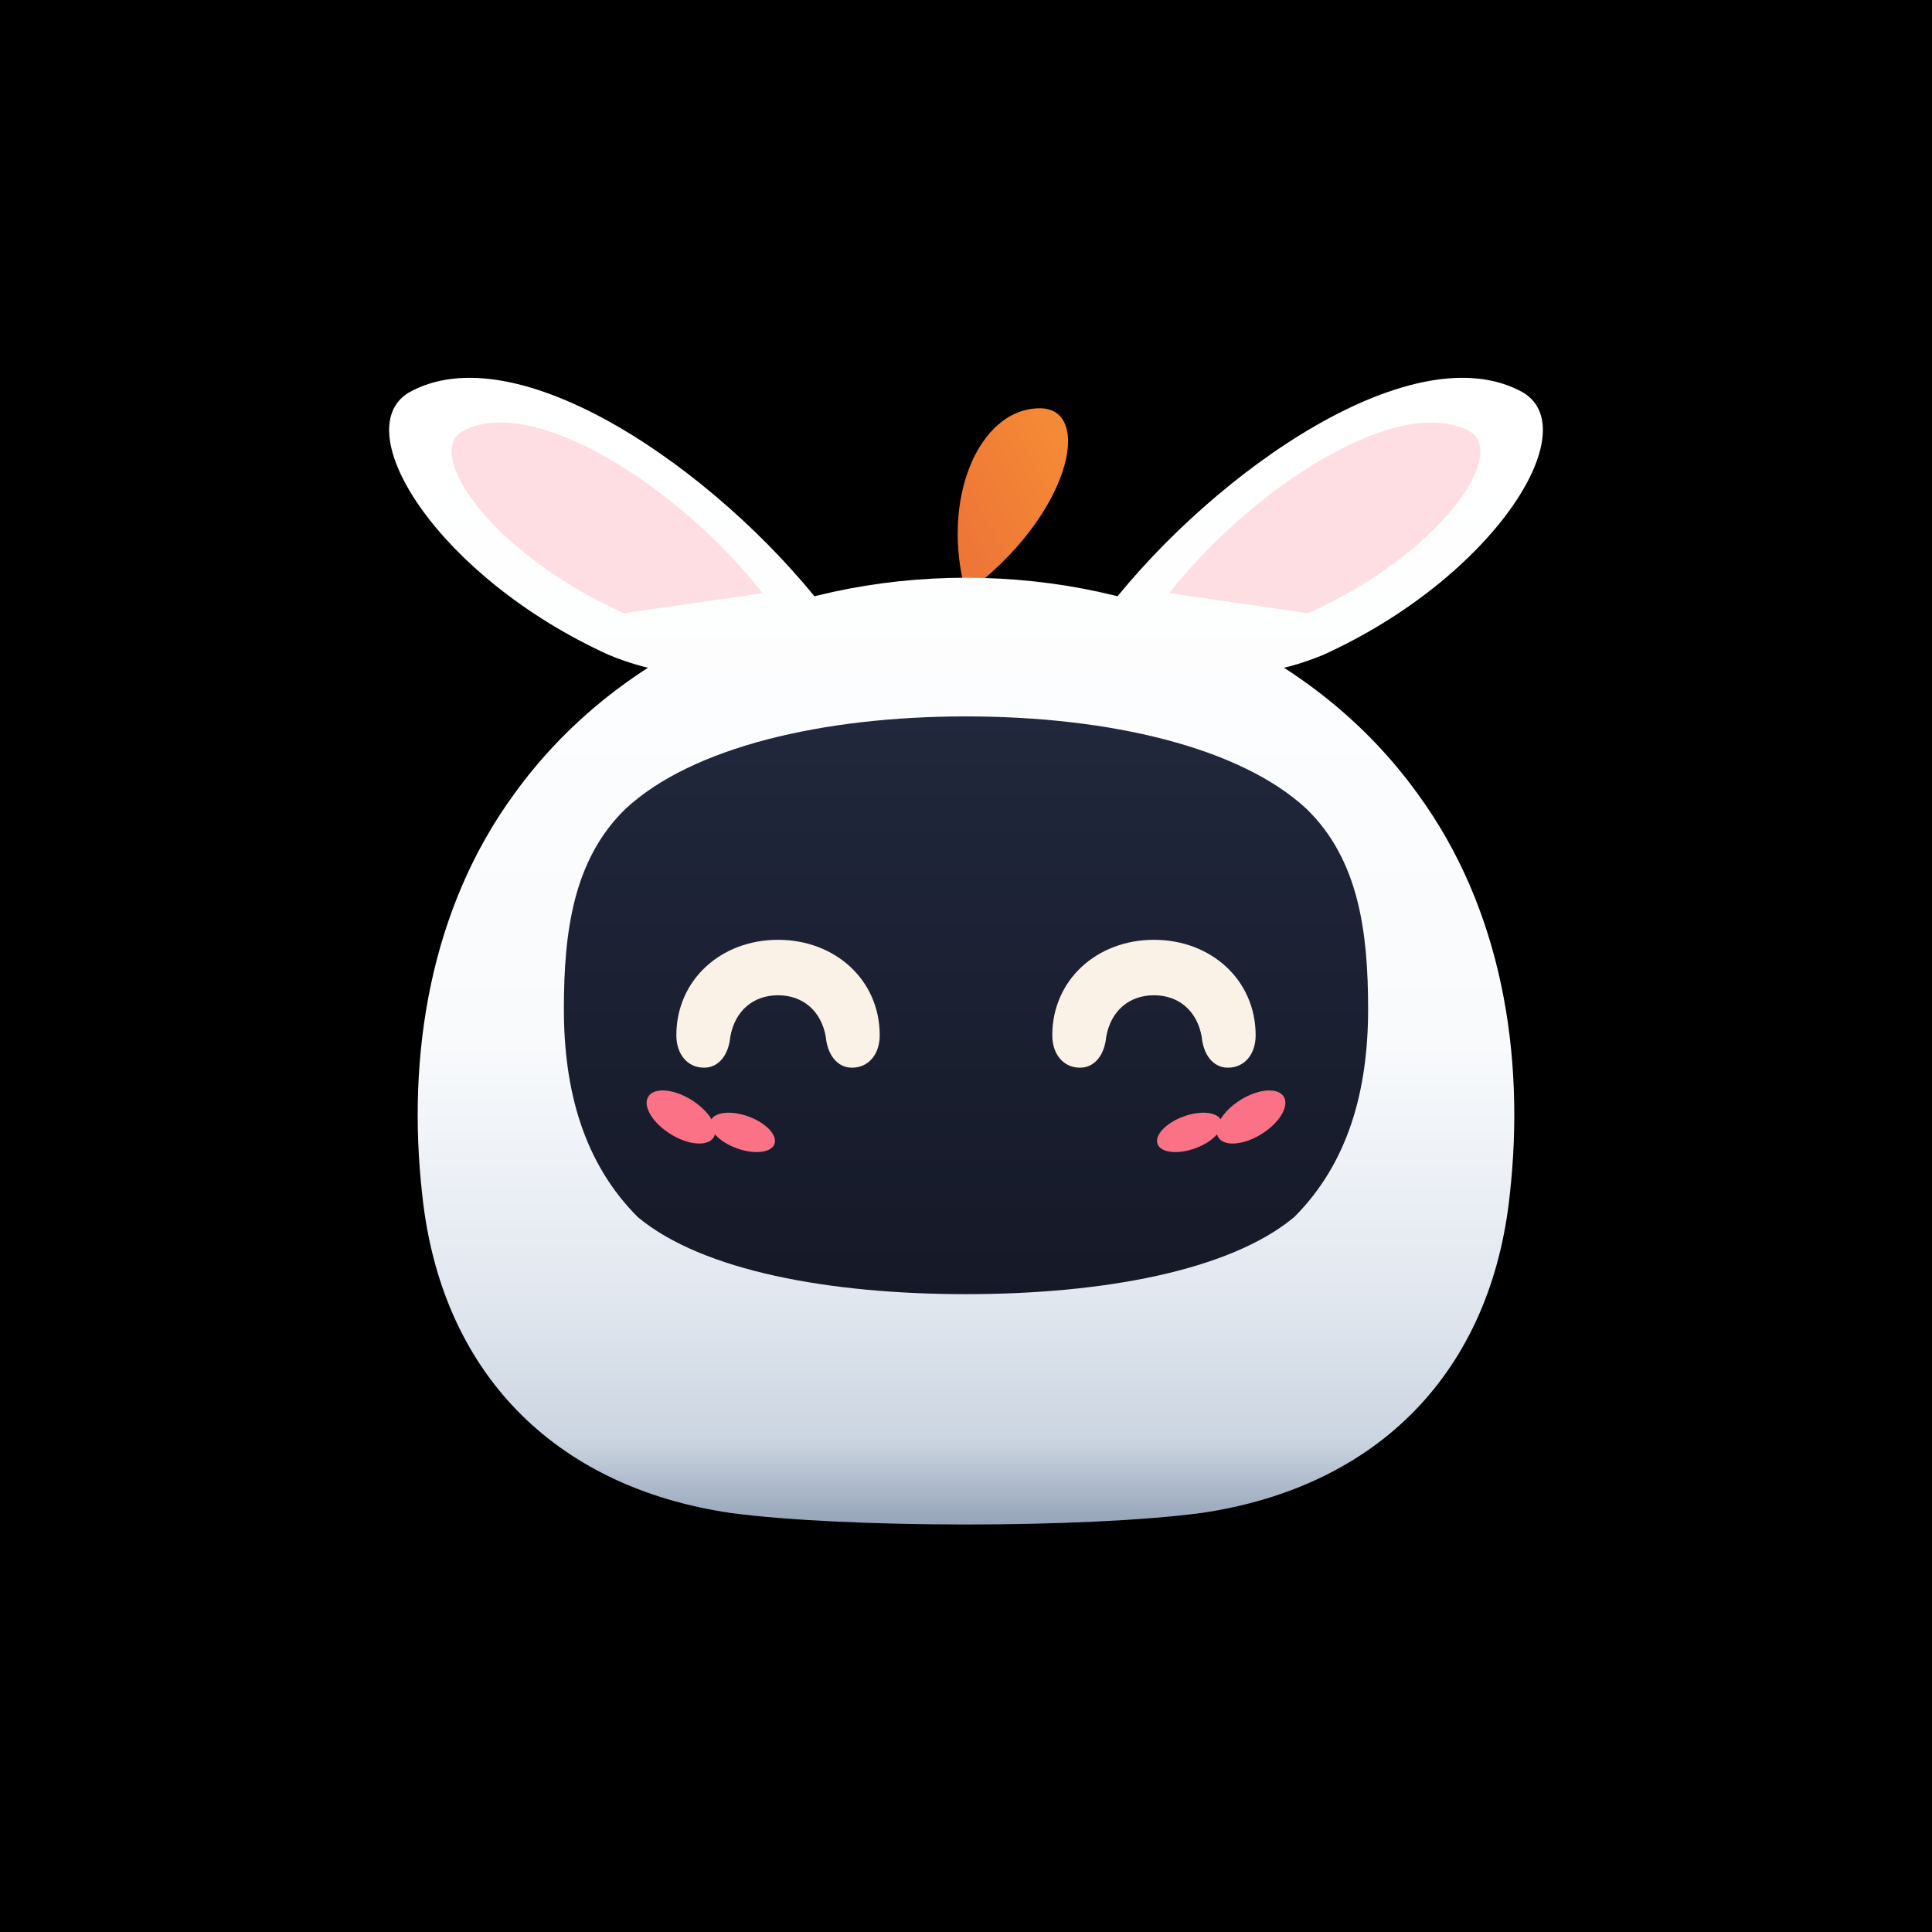
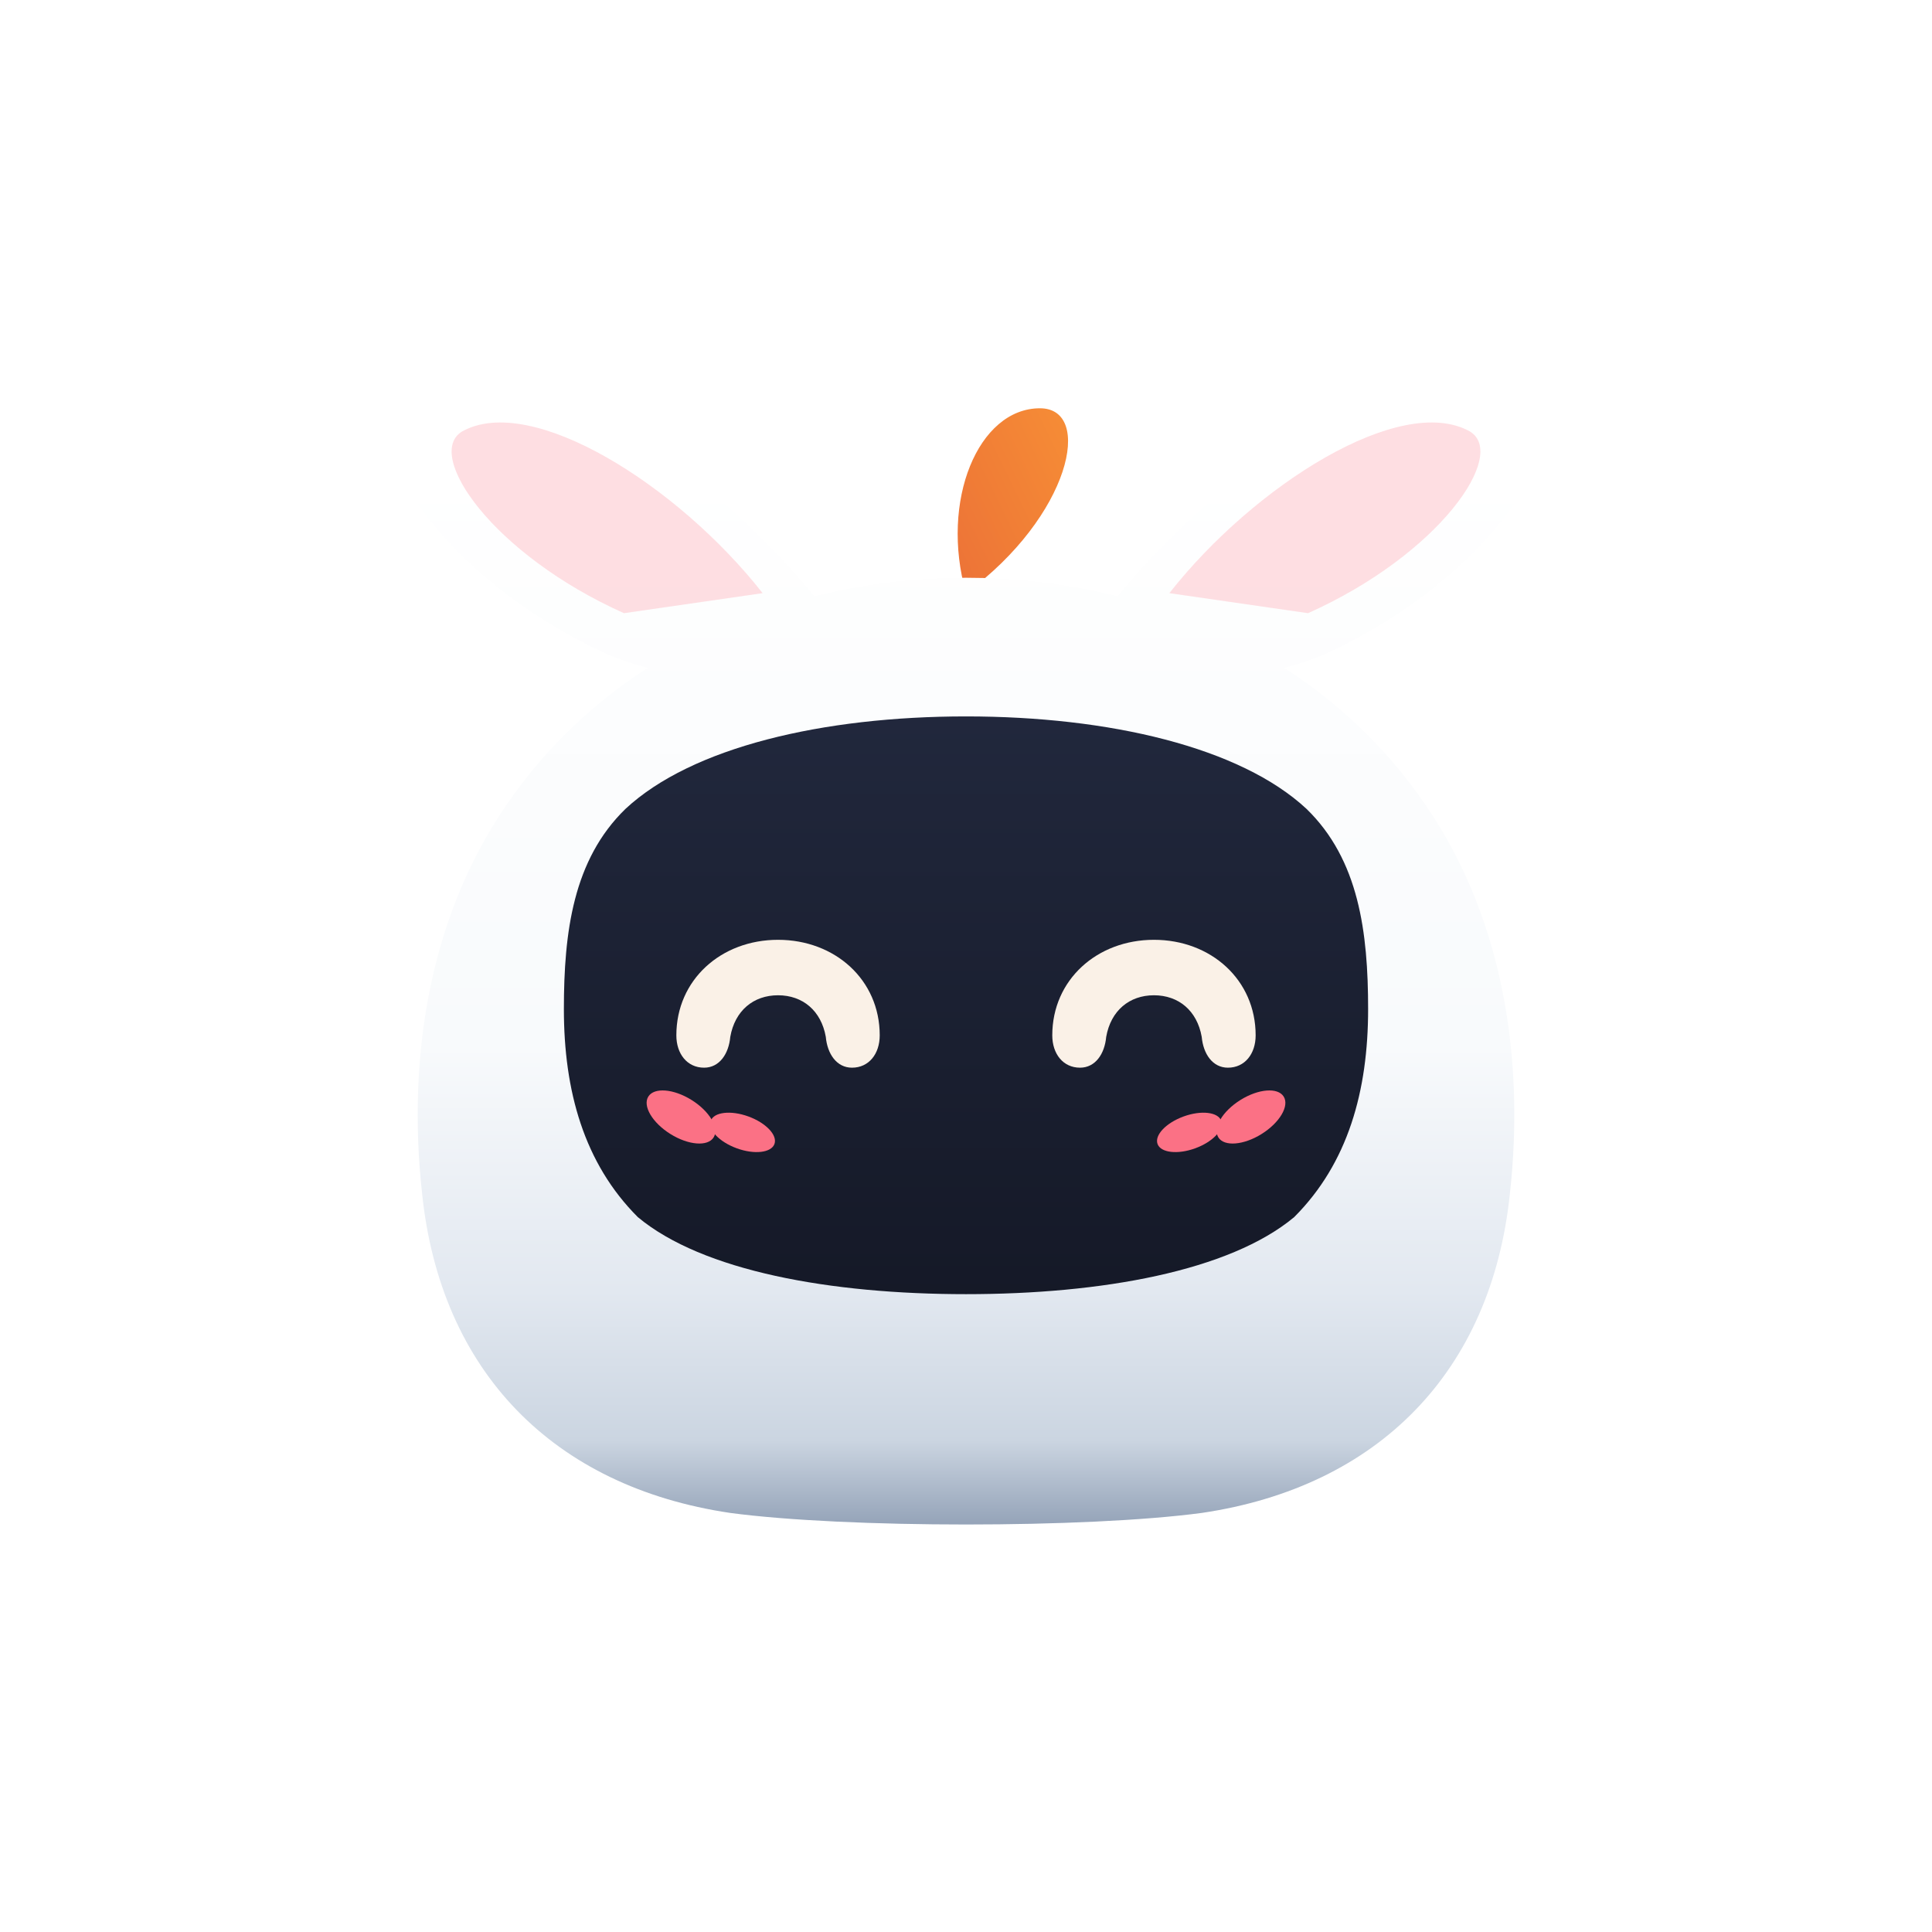
<svg xmlns="http://www.w3.org/2000/svg" id="mochi-char-15" viewBox="0 0 1254 1254" width="100%" height="100%">
  <defs>
    <linearGradient id="sproutGrad-15" x1="550" y1="380" x2="880" y2="220" gradientUnits="userSpaceOnUse">
      <stop offset="0%" stop-color="#E76437" />
      <stop offset="55%" stop-color="#F89236" />
      <stop offset="100%" stop-color="#FA9F3C" />
    </linearGradient>
    <linearGradient id="bodyGrad-15" x1="627" y1="300" x2="627" y2="990" gradientUnits="userSpaceOnUse">
      <stop offset="0%" stop-color="#FFFFFF" />
      <stop offset="55%" stop-color="#F8FAFC" />
      <stop offset="78%" stop-color="#E2E8F0" />
      <stop offset="92%" stop-color="#CBD5E1" />
      <stop offset="100%" stop-color="#94A3B8" />
    </linearGradient>
    <linearGradient id="visorGrad-15" x1="627" y1="400" x2="627" y2="860" gradientUnits="userSpaceOnUse">
      <stop offset="0%" stop-color="#232A40" />
      <stop offset="100%" stop-color="#141826" />
    </linearGradient>
    <style>
      #mochi-char-15 .body-part {
        transform-origin: 627px 985px;
        animation: breathe-15 4.6s cubic-bezier(0.45, 0.05, 0.55, 0.95) -2.05s infinite;
      }
      @keyframes breathe-15 {
        0%, 100% { transform: scale(1, 1) translateY(0px); }
        22% { transform: scale(1.018, 0.982) translateY(3px); }
        52% { transform: scale(0.982, 1.028) translateY(-10px); }
        70% { transform: scale(0.988, 1.020) translateY(-7px); }
        86% { transform: scale(1.010, 0.990) translateY(1.5px); }
      }
      #mochi-char-15 .sprout-part {
        transform-origin: 627px 385px;
        animation: sprout-15 4.6s ease-in-out -2.05s infinite;
      }
      @keyframes sprout-15 {
        0%, 100% { transform: rotate(0deg) translateY(0px); }
        25% { transform: rotate(-3.5deg) translateY(2px); }
        55% { transform: rotate(4.5deg) translateY(-9px); }
        80% { transform: rotate(-2deg) translateY(1px); }
      }
      #mochi-char-15 .visor-part {
        transform-origin: 627px 615px;
        animation: visor-15 4.6s cubic-bezier(0.45, 0.05, 0.55, 0.95) -2.05s infinite;
      }
      @keyframes visor-15 {
        0%, 100% { transform: translateY(0px) scale(1); }
        22% { transform: translateY(2px) scale(1.004, 0.996); }
        52% { transform: translateY(-8px) scale(0.996, 1.006); }
        86% { transform: translateY(1px); }
      }
      #mochi-char-15 .face-part {
        transform-origin: 627px 615px;
        animation: glance-15 11.5s ease-in-out -2.05s infinite;
      }
      @keyframes glance-15 {
        0%, 25%, 100% { transform: translate(0px, 0px); }
        30%, 44% { transform: translate(-5px, -3px); }
        48%, 68% { transform: translate(0px, 0px); }
        73%, 86% { transform: translate(5px, -3px); }
      }
      #mochi-char-15 .eye {
        transform-box: fill-box;
        transform-origin: center 65%;
        animation: blink-15 5.2s -2.05s infinite;
      }
      @keyframes blink-15 {
        0%, 68%, 74%, 100% { transform: scaleY(1); }
        71% { transform: scaleY(0.08) translateY(6px); }
      }
    </style>
  </defs>
-   <rect width="1254" height="1254" fill="#000000" />
  <g>
    <g class="sprout-part">
      <path d="M 535 395 C 465 305, 335 215, 265 255 C 225 280, 285 375, 395 425 C 455 450, 505 435, 535 395 Z" fill="url(#bodyGrad-15)" />
      <path d="M 495 385 C 440 315, 345 255, 300 280 C 275 295, 320 360, 405 398 Z" fill="#FECDD3" opacity="0.65" />
      <path d="M 719 395 C 789 305, 919 215, 989 255 C 1029 280, 969 375, 859 425 C 799 450, 749 435, 719 395 Z" fill="url(#bodyGrad-15)" />
      <path d="M 759 385 C 814 315, 909 255, 954 280 C 979 295, 934 360, 849 398 Z" fill="#FECDD3" opacity="0.65" />
      <path d="M 627 385 C 610 325, 635 265, 675 265 C 710 265, 695 335, 627 385 Z" fill="url(#sproutGrad-15)" />
    </g>
    <g class="body-part">
      <path d="M 627 375 C 745 375, 855 425, 920 515 C 975 590, 990 685, 980 775 C 968 890, 895 965, 780 982 C 705 992, 549 992, 474 982 C 359 965, 286 890, 274 775 C 264 685, 279 590, 334 515 C 399 425, 509 375, 627 375 Z" fill="url(#bodyGrad-15)" />
    </g>
    <path class="visor-part" d="M 627 465 C 720 465, 805 485, 848 525 C 882 558, 888 605, 888 655 C 888 708, 875 755, 840 790 C 798 825, 715 840, 627 840 C 539 840, 456 825, 414 790 C 379 755, 366 708, 366 655 C 366 605, 372 558, 406 525 C 449 485, 534 465, 627 465 Z" fill="url(#visorGrad-15)" />
    <g class="face-part">
      <g fill="#FAF1E7">
        <g transform="translate(0, 38)">
          <path class="eye" d="M 457 655 C 446 655, 439 646, 439 634 C 439 598, 468 572, 505 572 C 542 572, 571 598, 571 634 C 571 646, 564 655, 553 655 C 543 655, 537 646, 536 635 C 533 618, 521 608, 505 608 C 489 608, 477 618, 474 635 C 473 646, 467 655, 457 655 Z" />
          <path class="eye" d="M 797 655 C 808 655, 815 646, 815 634 C 815 598, 786 572, 749 572 C 712 572, 683 598, 683 634 C 683 646, 690 655, 701 655 C 711 655, 717 646, 718 635 C 721 618, 733 608, 749 608 C 765 608, 777 618, 780 635 C 781 646, 787 655, 797 655 Z" />
        </g>
      </g>
      <g fill="#FB7185">
        <ellipse cx="442" cy="725" rx="25" ry="13" transform="rotate(32 442 725)" />
        <ellipse cx="482" cy="735" rx="22" ry="11" transform="rotate(20 482 735)" />
        <ellipse cx="812" cy="725" rx="25" ry="13" transform="rotate(-32 812 725)" />
        <ellipse cx="772" cy="735" rx="22" ry="11" transform="rotate(-20 772 735)" />
      </g>
    </g>
  </g>
</svg>
